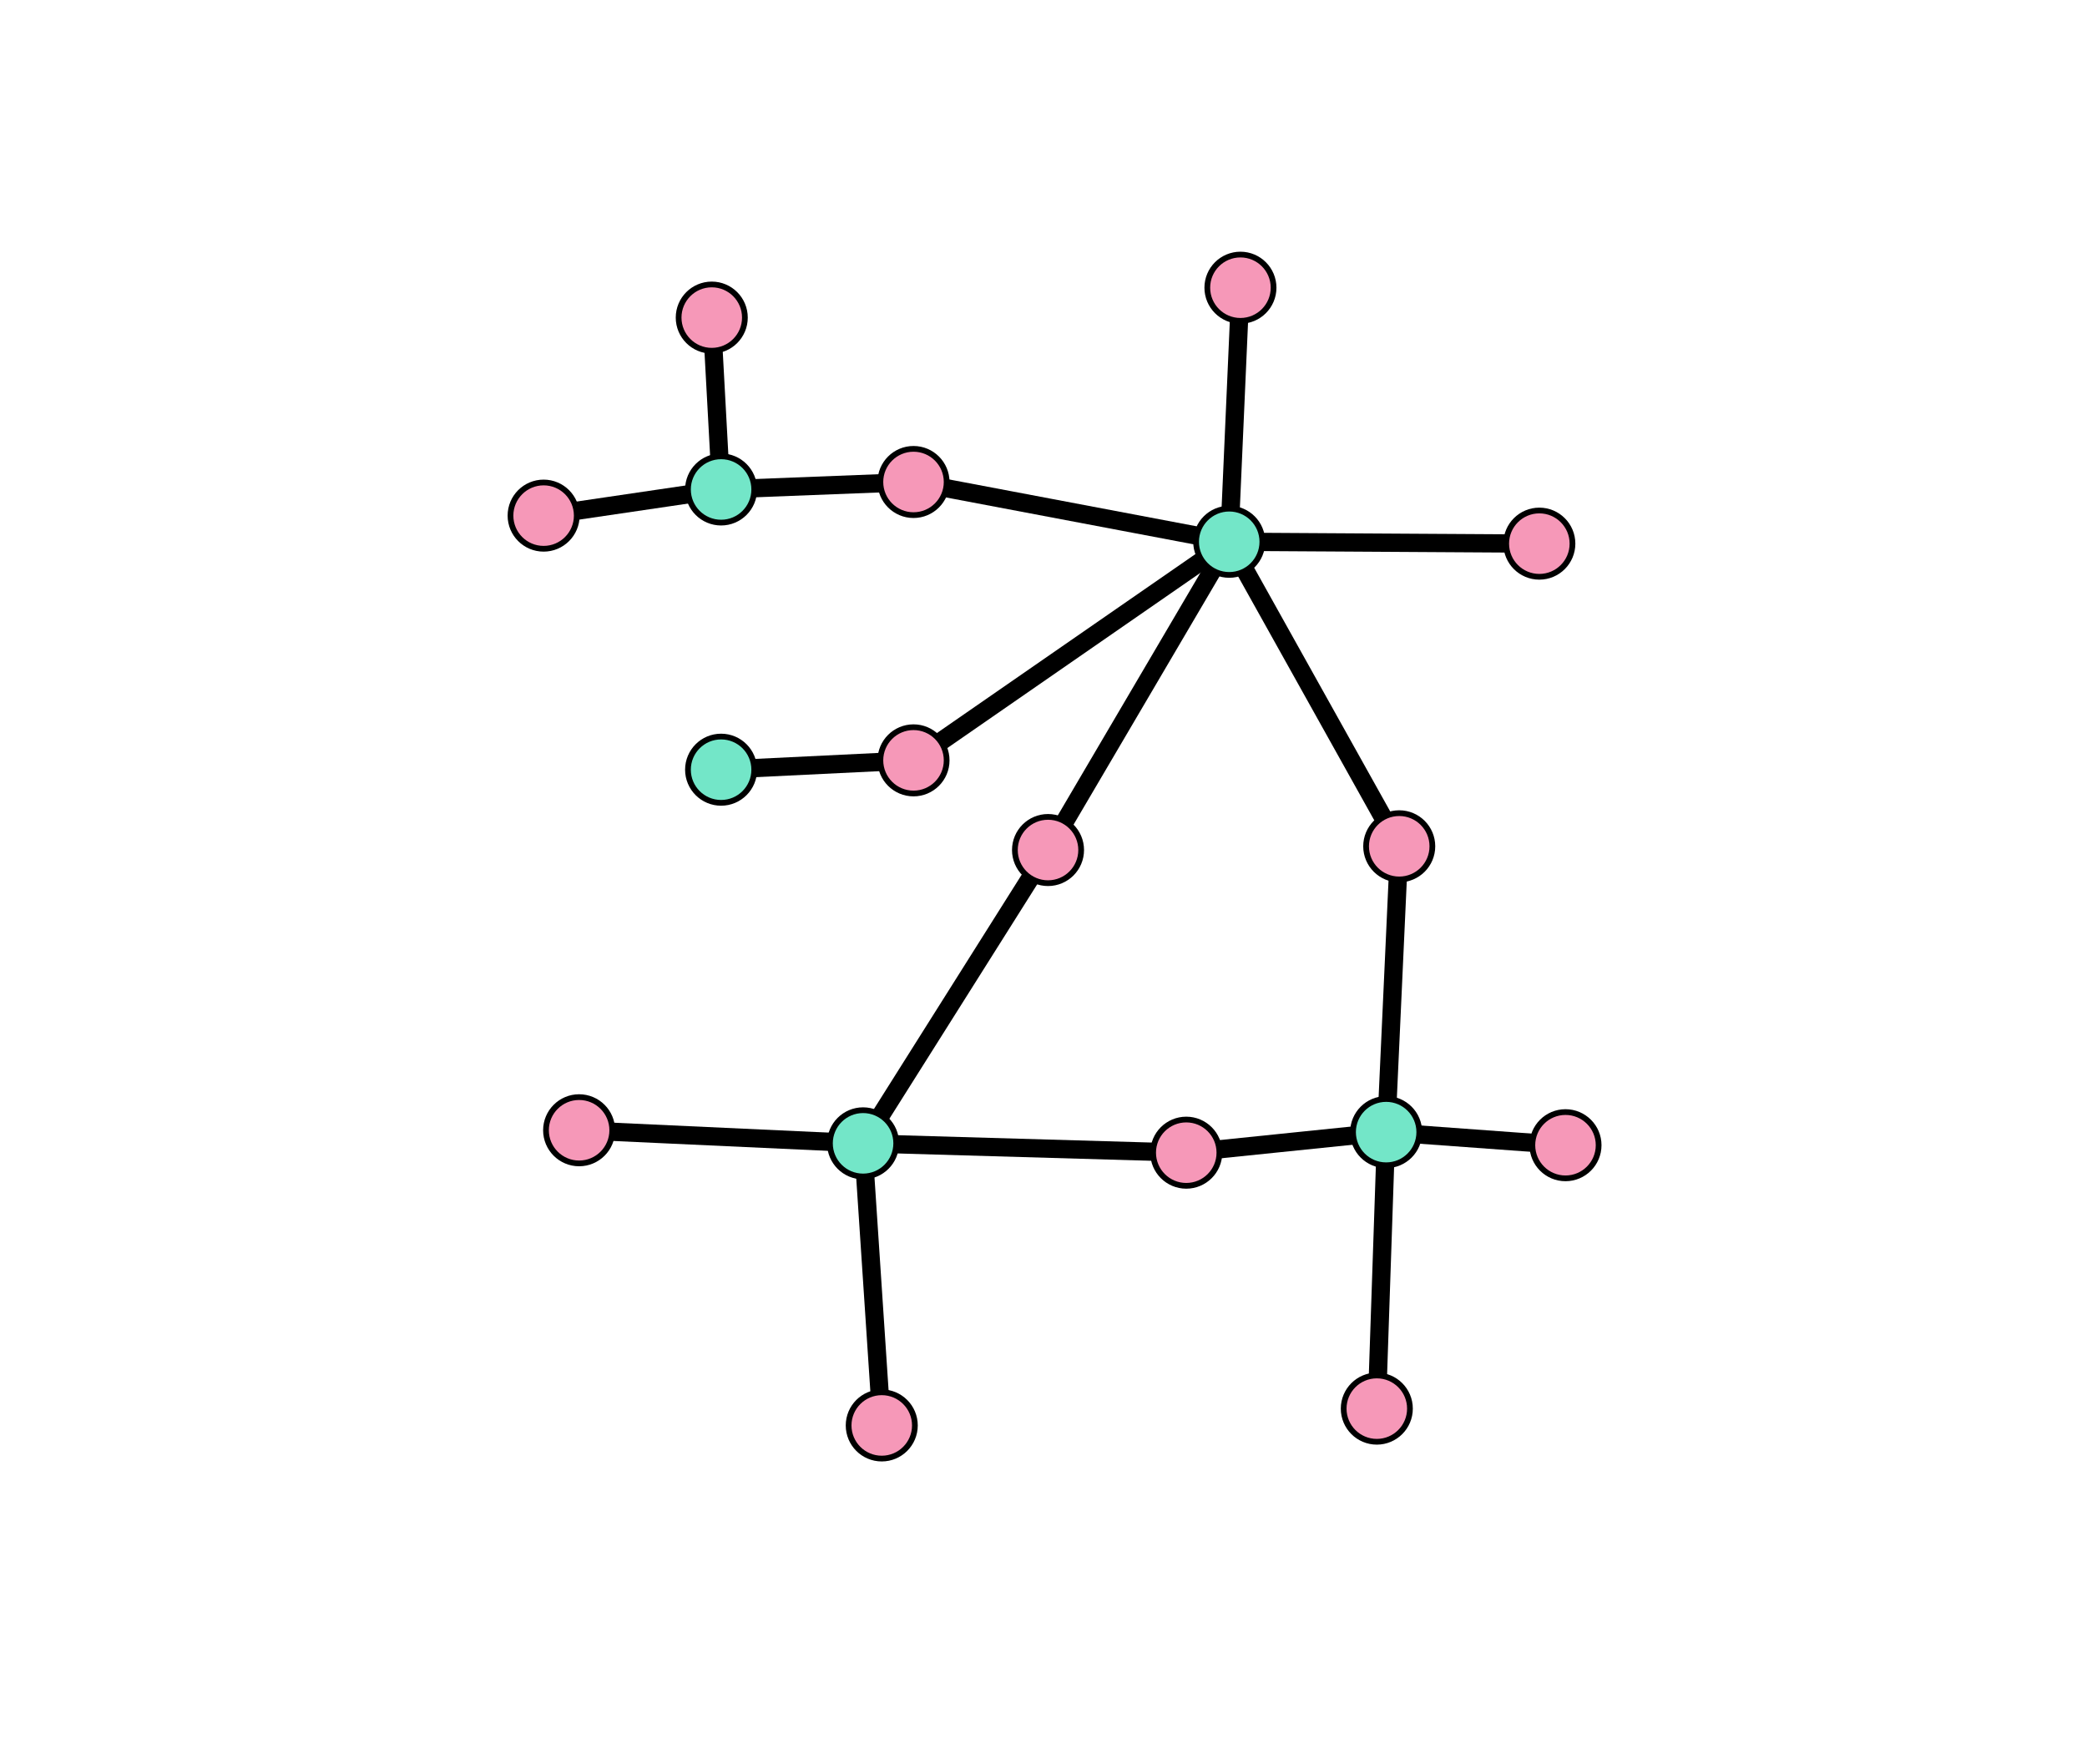
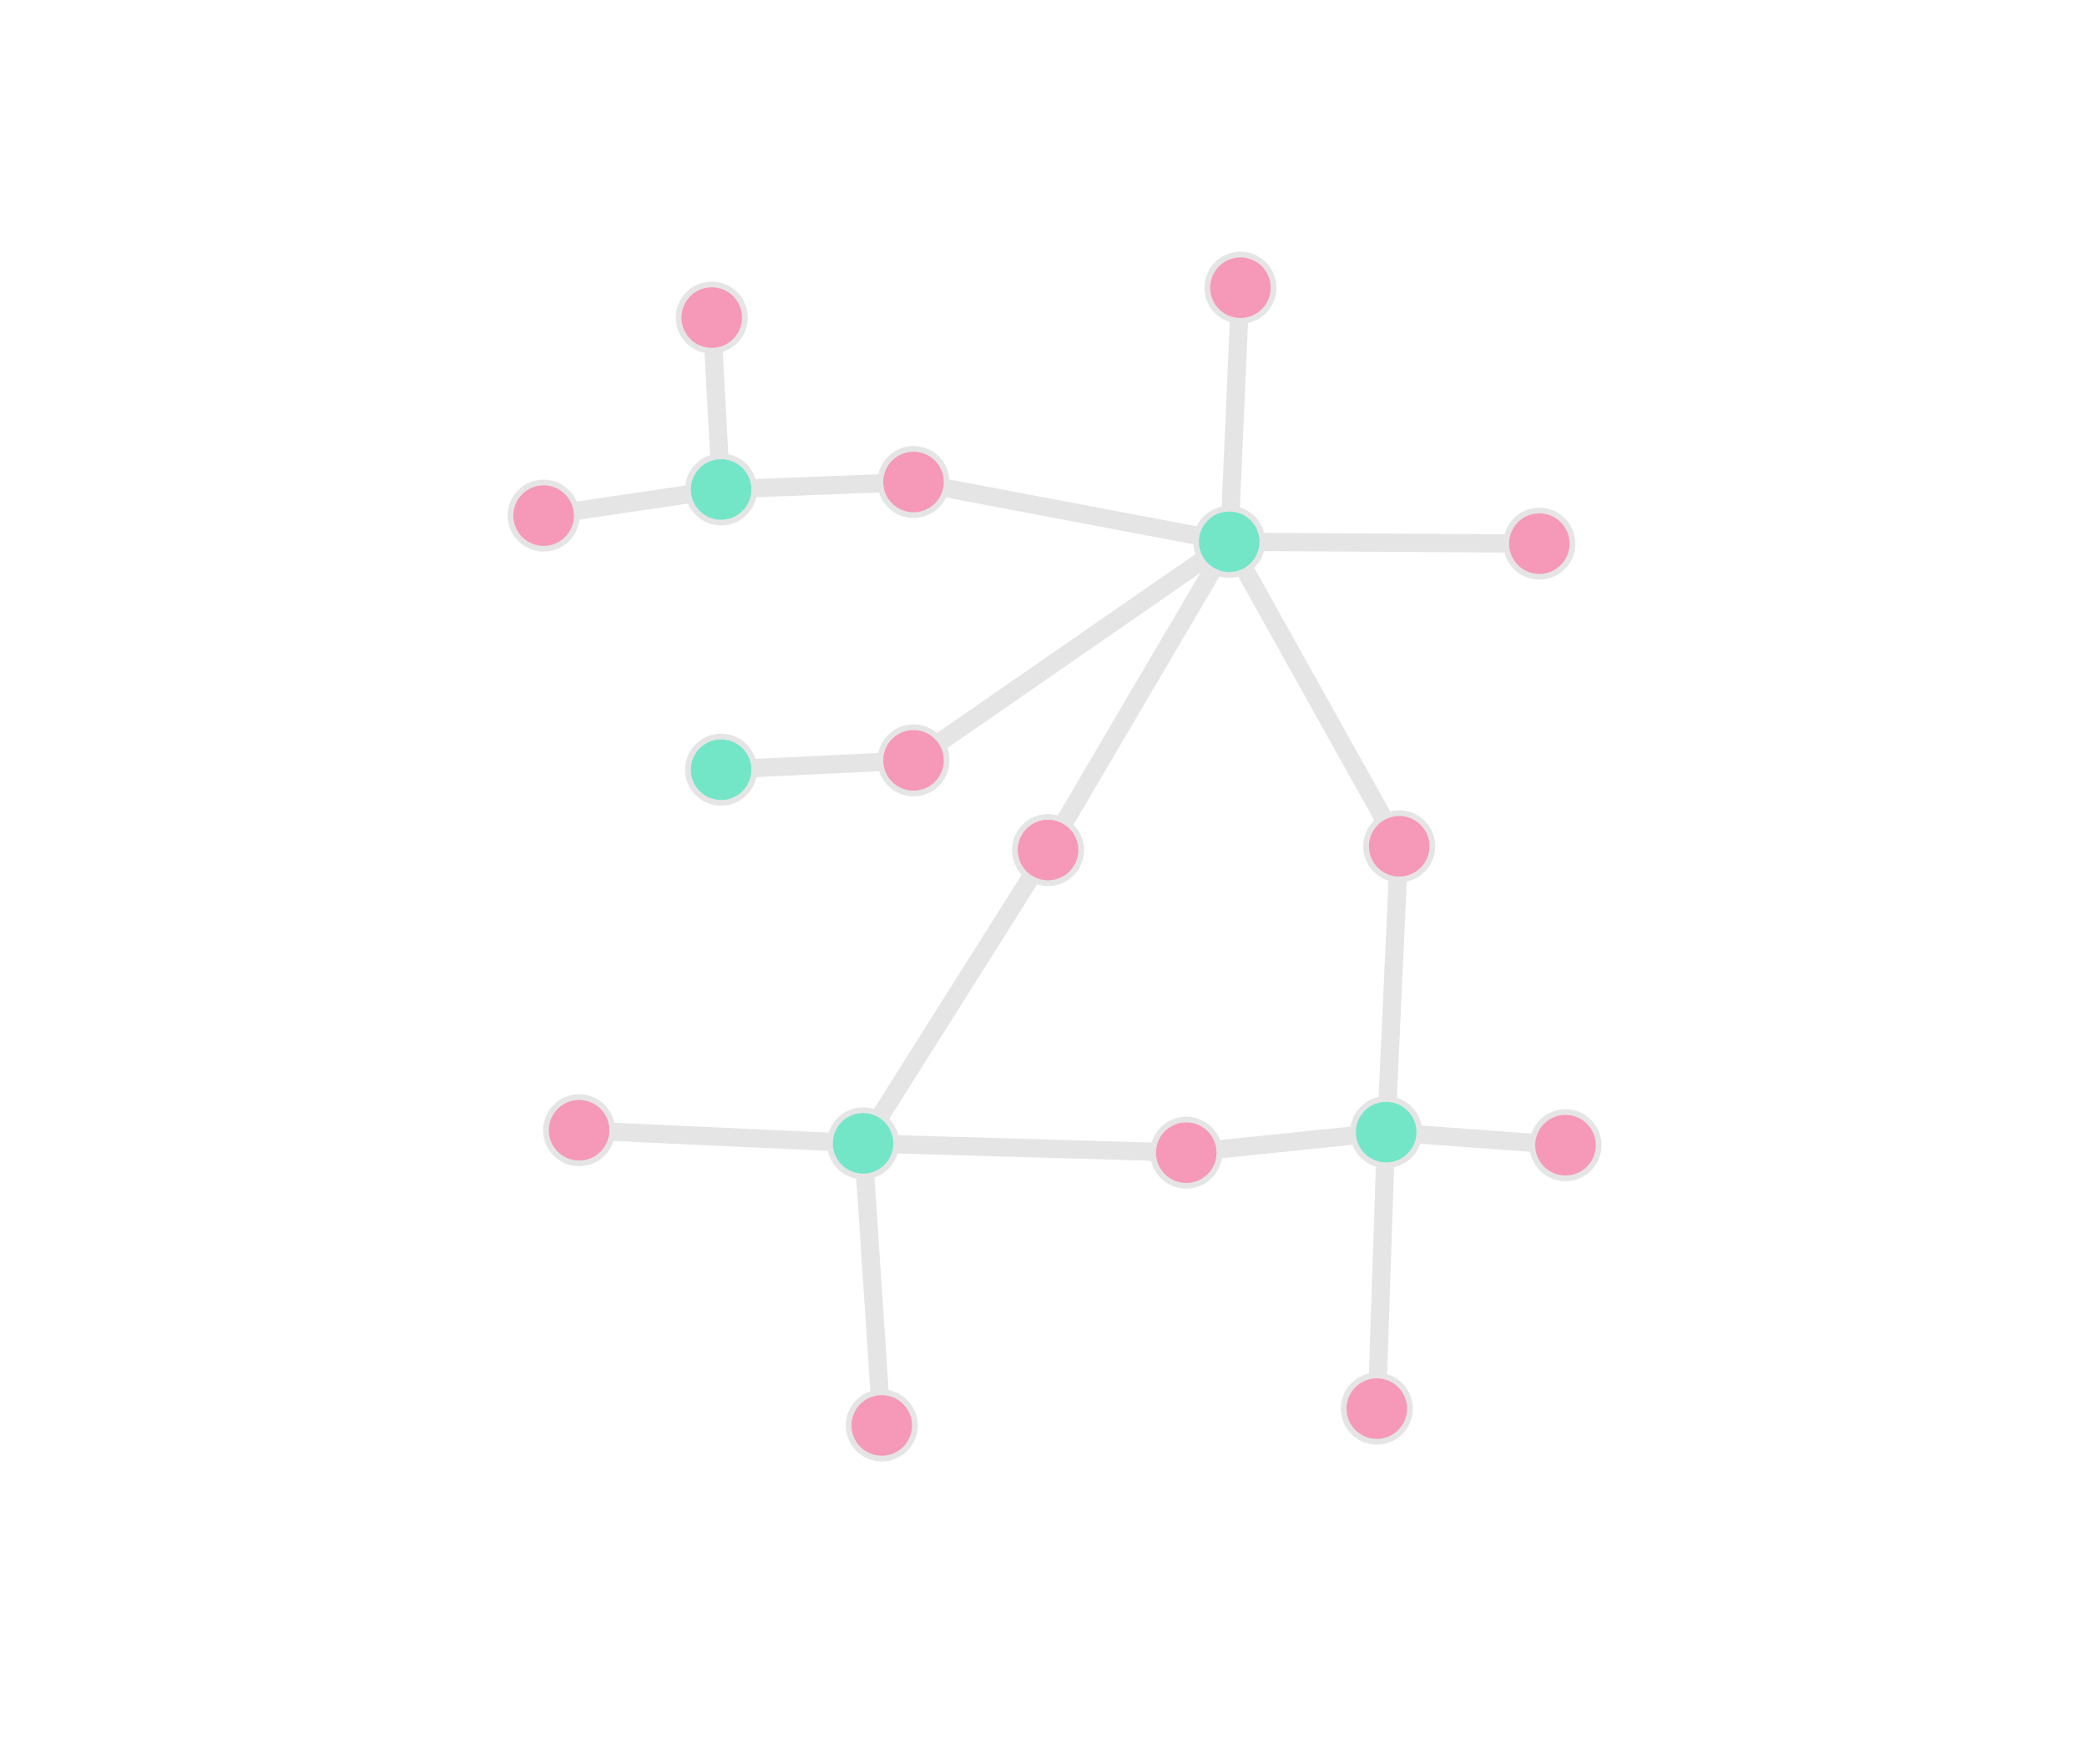
<svg xmlns="http://www.w3.org/2000/svg" width="400mm" height="338mm" version="1.1" id="svg4081">
  <defs id="defs4025" />
-   <path style="fill:none;stroke:#000000;stroke-width:13.228;stroke-linecap:butt;stroke-linejoin:miter;stroke-opacity:1;stroke-dasharray:none" d="M 515.593,230.055 522.36,354.555 393.8,373.501" id="path868" />
-   <path style="fill:none;stroke:#000000;stroke-width:13.228;stroke-linecap:butt;stroke-linejoin:miter;stroke-opacity:1;stroke-dasharray:none" d="m 522.36,354.555 139.386,-5.413 228.701,43.304 8.12,-184.044" id="path872" />
-   <path style="fill:none;stroke:#000000;stroke-width:13.228;stroke-linecap:butt;stroke-linejoin:miter;stroke-opacity:1;stroke-dasharray:none" d="M 1115.089,393.8 890.447,392.446 661.746,550.778 522.36,557.544" id="path874" />
-   <path style="fill:none;stroke:#000000;stroke-width:13.228;stroke-linecap:butt;stroke-linejoin:miter;stroke-opacity:1;stroke-dasharray:none" d="M 890.447,392.446 759.181,615.735 625.208,828.197 419.512,818.724" id="path876" />
-   <path style="fill:none;stroke:#000000;stroke-width:13.228;stroke-linecap:butt;stroke-linejoin:miter;stroke-opacity:1;stroke-dasharray:none" d="m 638.74,1032.54 -13.533,-204.343 234.115,6.766 144.799,-14.886 -6.766,200.283" id="path878" />
-   <path style="fill:none;stroke:#000000;stroke-width:13.228;stroke-linecap:butt;stroke-linejoin:miter;stroke-opacity:1;stroke-dasharray:none" d="m 1134.034,829.55 -129.913,-9.473 9.473,-207.049 -123.147,-220.582" id="path880" />
-   <circle style="fill:#73e6c8;fill-opacity:1;stroke:#000000;stroke-width:4.157;stroke-linecap:butt;stroke-linejoin:round;stroke-miterlimit:10;stroke-dasharray:none;stroke-opacity:1" id="path395-5-3-3-35-2-0-7-5-3" cx="522.36" cy="354.555" r="24.005" />
-   <circle style="fill:#73e6c8;fill-opacity:1;stroke:#000000;stroke-width:4.157;stroke-linecap:butt;stroke-linejoin:round;stroke-miterlimit:10;stroke-dasharray:none;stroke-opacity:1" id="path395-5-3-3-35-2-0-7-5-3-3" cx="522.36" cy="557.544" r="24.005" />
-   <circle style="fill:#73e6c8;fill-opacity:1;stroke:#000000;stroke-width:4.157;stroke-linecap:butt;stroke-linejoin:round;stroke-miterlimit:10;stroke-dasharray:none;stroke-opacity:1" id="path395-5-3-3-35-2-0-7-5-3-6" cx="625.208" cy="828.197" r="24.005" />
-   <circle style="fill:#73e6c8;fill-opacity:1;stroke:#000000;stroke-width:4.157;stroke-linecap:butt;stroke-linejoin:round;stroke-miterlimit:10;stroke-dasharray:none;stroke-opacity:1" id="path395-5-3-3-35-2-0-7-5-3-7" cx="890.447" cy="392.446" r="24.005" />
-   <circle style="fill:#73e6c8;fill-opacity:1;stroke:#000000;stroke-width:4.157;stroke-linecap:butt;stroke-linejoin:round;stroke-miterlimit:10;stroke-dasharray:none;stroke-opacity:1" id="path395-5-3-3-35-2-0-7-5-3-5" cx="1004.121" cy="820.077" r="24.005" />
+   <path style="fill:none;stroke:#e5e5e5;stroke-width:13.228;stroke-linecap:butt;stroke-linejoin:miter;stroke-opacity:1;stroke-dasharray:none" d="M 515.593,230.055 522.36,354.555 393.8,373.501" id="path868" />
+   <path style="fill:none;stroke:#e5e5e5;stroke-width:13.228;stroke-linecap:butt;stroke-linejoin:miter;stroke-opacity:1;stroke-dasharray:none" d="m 522.36,354.555 139.386,-5.413 228.701,43.304 8.12,-184.044" id="path872" />
+   <path style="fill:none;stroke:#e5e5e5;stroke-width:13.228;stroke-linecap:butt;stroke-linejoin:miter;stroke-opacity:1;stroke-dasharray:none" d="M 1115.089,393.8 890.447,392.446 661.746,550.778 522.36,557.544" id="path874" />
+   <path style="fill:none;stroke:#e5e5e5;stroke-width:13.228;stroke-linecap:butt;stroke-linejoin:miter;stroke-opacity:1;stroke-dasharray:none" d="M 890.447,392.446 759.181,615.735 625.208,828.197 419.512,818.724" id="path876" />
+   <path style="fill:none;stroke:#e5e5e5;stroke-width:13.228;stroke-linecap:butt;stroke-linejoin:miter;stroke-opacity:1;stroke-dasharray:none" d="m 638.74,1032.54 -13.533,-204.343 234.115,6.766 144.799,-14.886 -6.766,200.283" id="path878" />
+   <path style="fill:none;stroke:#e5e5e5;stroke-width:13.228;stroke-linecap:butt;stroke-linejoin:miter;stroke-opacity:1;stroke-dasharray:none" d="m 1134.034,829.55 -129.913,-9.473 9.473,-207.049 -123.147,-220.582" id="path880" />
+   <circle style="fill:#73e6c8;fill-opacity:1;stroke:#e5e5e5;stroke-width:4.157;stroke-linecap:butt;stroke-linejoin:round;stroke-miterlimit:10;stroke-dasharray:none;stroke-opacity:1" id="path395-5-3-3-35-2-0-7-5-3" cx="522.36" cy="354.555" r="24.005" />
+   <circle style="fill:#73e6c8;fill-opacity:1;stroke:#e5e5e5;stroke-width:4.157;stroke-linecap:butt;stroke-linejoin:round;stroke-miterlimit:10;stroke-dasharray:none;stroke-opacity:1" id="path395-5-3-3-35-2-0-7-5-3-3" cx="522.36" cy="557.544" r="24.005" />
+   <circle style="fill:#73e6c8;fill-opacity:1;stroke:#e5e5e5;stroke-width:4.157;stroke-linecap:butt;stroke-linejoin:round;stroke-miterlimit:10;stroke-dasharray:none;stroke-opacity:1" id="path395-5-3-3-35-2-0-7-5-3-6" cx="625.208" cy="828.197" r="24.005" />
+   <circle style="fill:#73e6c8;fill-opacity:1;stroke:#e5e5e5;stroke-width:4.157;stroke-linecap:butt;stroke-linejoin:round;stroke-miterlimit:10;stroke-dasharray:none;stroke-opacity:1" id="path395-5-3-3-35-2-0-7-5-3-7" cx="890.447" cy="392.446" r="24.005" />
+   <circle style="fill:#73e6c8;fill-opacity:1;stroke:#e5e5e5;stroke-width:4.157;stroke-linecap:butt;stroke-linejoin:round;stroke-miterlimit:10;stroke-dasharray:none;stroke-opacity:1" id="path395-5-3-3-35-2-0-7-5-3-5" cx="1004.121" cy="820.077" r="24.005" />
  <g id="g407" transform="translate(-1556.108,159.1334)">
-     <circle style="fill:#f698b8;fill-opacity:1;stroke:#000000;stroke-width:4.157;stroke-linecap:butt;stroke-linejoin:round;stroke-miterlimit:10;stroke-dasharray:none;stroke-opacity:1" id="path395-5-3-3-35-2-28-0-8" cx="1949.908" cy="214.367" r="24.005" />
+     <circle style="fill:#f698b8;fill-opacity:1;stroke:#e5e5e5;stroke-width:4.157;stroke-linecap:butt;stroke-linejoin:round;stroke-miterlimit:10;stroke-dasharray:none;stroke-opacity:1" id="path395-5-3-3-35-2-28-0-8" cx="1949.908" cy="214.367" r="24.005" />
  </g>
  <g id="g407-3" transform="translate(-1434.315,15.68747)">
-     <circle style="fill:#f698b8;fill-opacity:1;stroke:#000000;stroke-width:4.157;stroke-linecap:butt;stroke-linejoin:round;stroke-miterlimit:10;stroke-dasharray:none;stroke-opacity:1" id="path395-5-3-3-35-2-28-0-8-5" cx="1949.908" cy="214.367" r="24.005" />
+     <circle style="fill:#f698b8;fill-opacity:1;stroke:#e5e5e5;stroke-width:4.157;stroke-linecap:butt;stroke-linejoin:round;stroke-miterlimit:10;stroke-dasharray:none;stroke-opacity:1" id="path395-5-3-3-35-2-28-0-8-5" cx="1949.908" cy="214.367" r="24.005" />
  </g>
  <g id="g407-6" transform="translate(-1288.162,134.7746)">
-     <circle style="fill:#f698b8;fill-opacity:1;stroke:#000000;stroke-width:4.157;stroke-linecap:butt;stroke-linejoin:round;stroke-miterlimit:10;stroke-dasharray:none;stroke-opacity:1" id="path395-5-3-3-35-2-28-0-8-2" cx="1949.908" cy="214.367" r="24.005" />
+     <circle style="fill:#f698b8;fill-opacity:1;stroke:#e5e5e5;stroke-width:4.157;stroke-linecap:butt;stroke-linejoin:round;stroke-miterlimit:10;stroke-dasharray:none;stroke-opacity:1" id="path395-5-3-3-35-2-28-0-8-2" cx="1949.908" cy="214.367" r="24.005" />
  </g>
  <g id="g407-9" transform="translate(-1288.162,336.4108)">
-     <circle style="fill:#f698b8;fill-opacity:1;stroke:#000000;stroke-width:4.157;stroke-linecap:butt;stroke-linejoin:round;stroke-miterlimit:10;stroke-dasharray:none;stroke-opacity:1" id="path395-5-3-3-35-2-28-0-8-1" cx="1949.908" cy="214.367" r="24.005" />
+     <circle style="fill:#f698b8;fill-opacity:1;stroke:#e5e5e5;stroke-width:4.157;stroke-linecap:butt;stroke-linejoin:round;stroke-miterlimit:10;stroke-dasharray:none;stroke-opacity:1" id="path395-5-3-3-35-2-28-0-8-1" cx="1949.908" cy="214.367" r="24.005" />
  </g>
  <g id="g407-2" transform="translate(-1190.727,401.3674)">
-     <circle style="fill:#f698b8;fill-opacity:1;stroke:#000000;stroke-width:4.157;stroke-linecap:butt;stroke-linejoin:round;stroke-miterlimit:10;stroke-dasharray:none;stroke-opacity:1" id="path395-5-3-3-35-2-28-0-8-7" cx="1949.908" cy="214.367" r="24.005" />
+     <circle style="fill:#f698b8;fill-opacity:1;stroke:#e5e5e5;stroke-width:4.157;stroke-linecap:butt;stroke-linejoin:round;stroke-miterlimit:10;stroke-dasharray:none;stroke-opacity:1" id="path395-5-3-3-35-2-28-0-8-7" cx="1949.908" cy="214.367" r="24.005" />
  </g>
  <g id="g407-0" transform="translate(-936.3139,398.6609)">
-     <circle style="fill:#f698b8;fill-opacity:1;stroke:#000000;stroke-width:4.157;stroke-linecap:butt;stroke-linejoin:round;stroke-miterlimit:10;stroke-dasharray:none;stroke-opacity:1" id="path395-5-3-3-35-2-28-0-8-9" cx="1949.908" cy="214.367" r="24.005" />
+     <circle style="fill:#f698b8;fill-opacity:1;stroke:#e5e5e5;stroke-width:4.157;stroke-linecap:butt;stroke-linejoin:round;stroke-miterlimit:10;stroke-dasharray:none;stroke-opacity:1" id="path395-5-3-3-35-2-28-0-8-9" cx="1949.908" cy="214.367" r="24.005" />
  </g>
  <g id="g407-36" transform="translate(-1090.586,620.596)">
-     <circle style="fill:#f698b8;fill-opacity:1;stroke:#000000;stroke-width:4.157;stroke-linecap:butt;stroke-linejoin:round;stroke-miterlimit:10;stroke-dasharray:none;stroke-opacity:1" id="path395-5-3-3-35-2-28-0-8-0" cx="1949.908" cy="214.367" r="24.005" />
+     <circle style="fill:#f698b8;fill-opacity:1;stroke:#e5e5e5;stroke-width:4.157;stroke-linecap:butt;stroke-linejoin:round;stroke-miterlimit:10;stroke-dasharray:none;stroke-opacity:1" id="path395-5-3-3-35-2-28-0-8-0" cx="1949.908" cy="214.367" r="24.005" />
  </g>
  <g id="g407-62" transform="translate(-834.8192,179.4323)">
-     <circle style="fill:#f698b8;fill-opacity:1;stroke:#000000;stroke-width:4.157;stroke-linecap:butt;stroke-linejoin:round;stroke-miterlimit:10;stroke-dasharray:none;stroke-opacity:1" id="path395-5-3-3-35-2-28-0-8-6" cx="1949.908" cy="214.367" r="24.005" />
+     <circle style="fill:#f698b8;fill-opacity:1;stroke:#e5e5e5;stroke-width:4.157;stroke-linecap:butt;stroke-linejoin:round;stroke-miterlimit:10;stroke-dasharray:none;stroke-opacity:1" id="path395-5-3-3-35-2-28-0-8-6" cx="1949.908" cy="214.367" r="24.005" />
  </g>
  <g id="g407-1" transform="translate(-1051.341,-5.96474)">
-     <circle style="fill:#f698b8;fill-opacity:1;stroke:#000000;stroke-width:4.157;stroke-linecap:butt;stroke-linejoin:round;stroke-miterlimit:10;stroke-dasharray:none;stroke-opacity:1" id="path395-5-3-3-35-2-28-0-8-8" cx="1949.908" cy="214.367" r="24.005" />
+     <circle style="fill:#f698b8;fill-opacity:1;stroke:#e5e5e5;stroke-width:4.157;stroke-linecap:butt;stroke-linejoin:round;stroke-miterlimit:10;stroke-dasharray:none;stroke-opacity:1" id="path395-5-3-3-35-2-28-0-8-8" cx="1949.908" cy="214.367" r="24.005" />
  </g>
  <g id="g407-7" transform="translate(-1530.396,604.3569)">
-     <circle style="fill:#f698b8;fill-opacity:1;stroke:#000000;stroke-width:4.157;stroke-linecap:butt;stroke-linejoin:round;stroke-miterlimit:10;stroke-dasharray:none;stroke-opacity:1" id="path395-5-3-3-35-2-28-0-8-92" cx="1949.908" cy="214.367" r="24.005" />
+     <circle style="fill:#f698b8;fill-opacity:1;stroke:#e5e5e5;stroke-width:4.157;stroke-linecap:butt;stroke-linejoin:round;stroke-miterlimit:10;stroke-dasharray:none;stroke-opacity:1" id="path395-5-3-3-35-2-28-0-8-92" cx="1949.908" cy="214.367" r="24.005" />
  </g>
  <g id="g407-02" transform="translate(-1311.168,818.1725)">
-     <circle style="fill:#f698b8;fill-opacity:1;stroke:#000000;stroke-width:4.157;stroke-linecap:butt;stroke-linejoin:round;stroke-miterlimit:10;stroke-dasharray:none;stroke-opacity:1" id="path395-5-3-3-35-2-28-0-8-3" cx="1949.908" cy="214.367" r="24.005" />
+     <circle style="fill:#f698b8;fill-opacity:1;stroke:#e5e5e5;stroke-width:4.157;stroke-linecap:butt;stroke-linejoin:round;stroke-miterlimit:10;stroke-dasharray:none;stroke-opacity:1" id="path395-5-3-3-35-2-28-0-8-3" cx="1949.908" cy="214.367" r="24.005" />
  </g>
  <g id="g407-75" transform="translate(-952.5531,805.9931)">
-     <circle style="fill:#f698b8;fill-opacity:1;stroke:#000000;stroke-width:4.157;stroke-linecap:butt;stroke-linejoin:round;stroke-miterlimit:10;stroke-dasharray:none;stroke-opacity:1" id="path395-5-3-3-35-2-28-0-8-922" cx="1949.908" cy="214.367" r="24.005" />
+     <circle style="fill:#f698b8;fill-opacity:1;stroke:#e5e5e5;stroke-width:4.157;stroke-linecap:butt;stroke-linejoin:round;stroke-miterlimit:10;stroke-dasharray:none;stroke-opacity:1" id="path395-5-3-3-35-2-28-0-8-922" cx="1949.908" cy="214.367" r="24.005" />
  </g>
  <g id="g407-8" transform="translate(-815.8735,615.183)">
-     <circle style="fill:#f698b8;fill-opacity:1;stroke:#000000;stroke-width:4.157;stroke-linecap:butt;stroke-linejoin:round;stroke-miterlimit:10;stroke-dasharray:none;stroke-opacity:1" id="path395-5-3-3-35-2-28-0-8-97" cx="1949.908" cy="214.367" r="24.005" />
+     <circle style="fill:#f698b8;fill-opacity:1;stroke:#e5e5e5;stroke-width:4.157;stroke-linecap:butt;stroke-linejoin:round;stroke-miterlimit:10;stroke-dasharray:none;stroke-opacity:1" id="path395-5-3-3-35-2-28-0-8-97" cx="1949.908" cy="214.367" r="24.005" />
  </g>
</svg>
